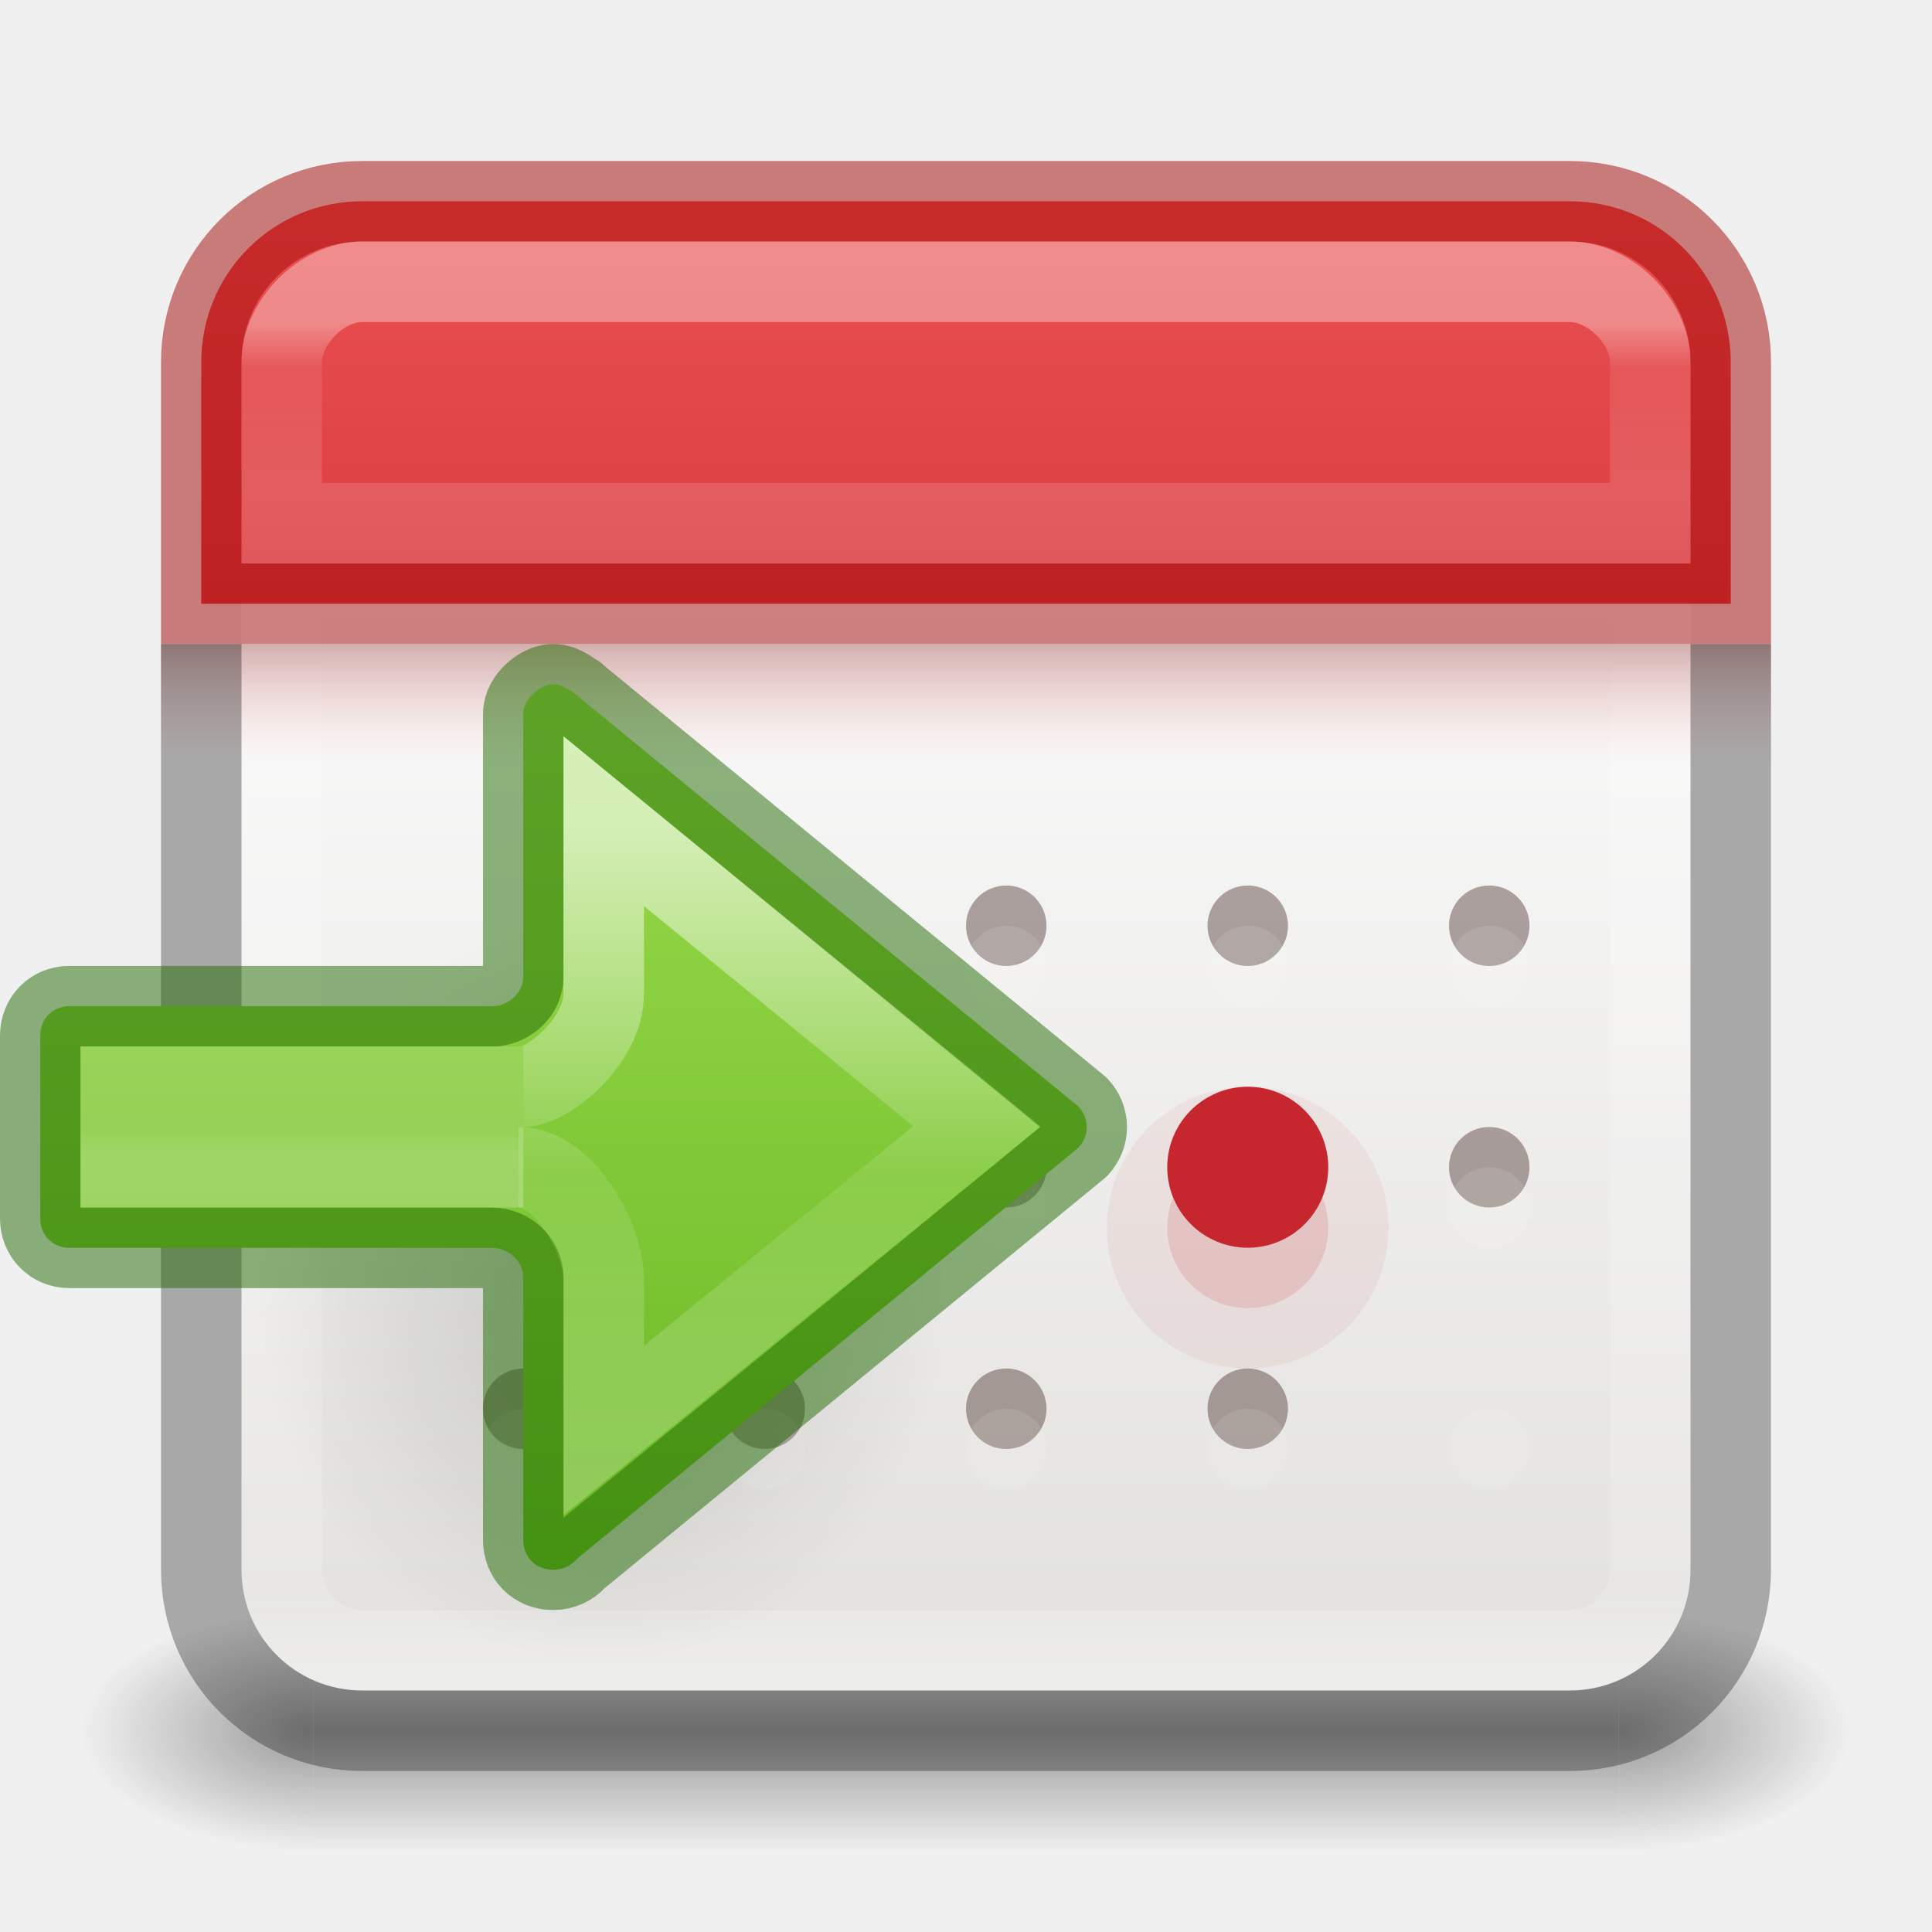
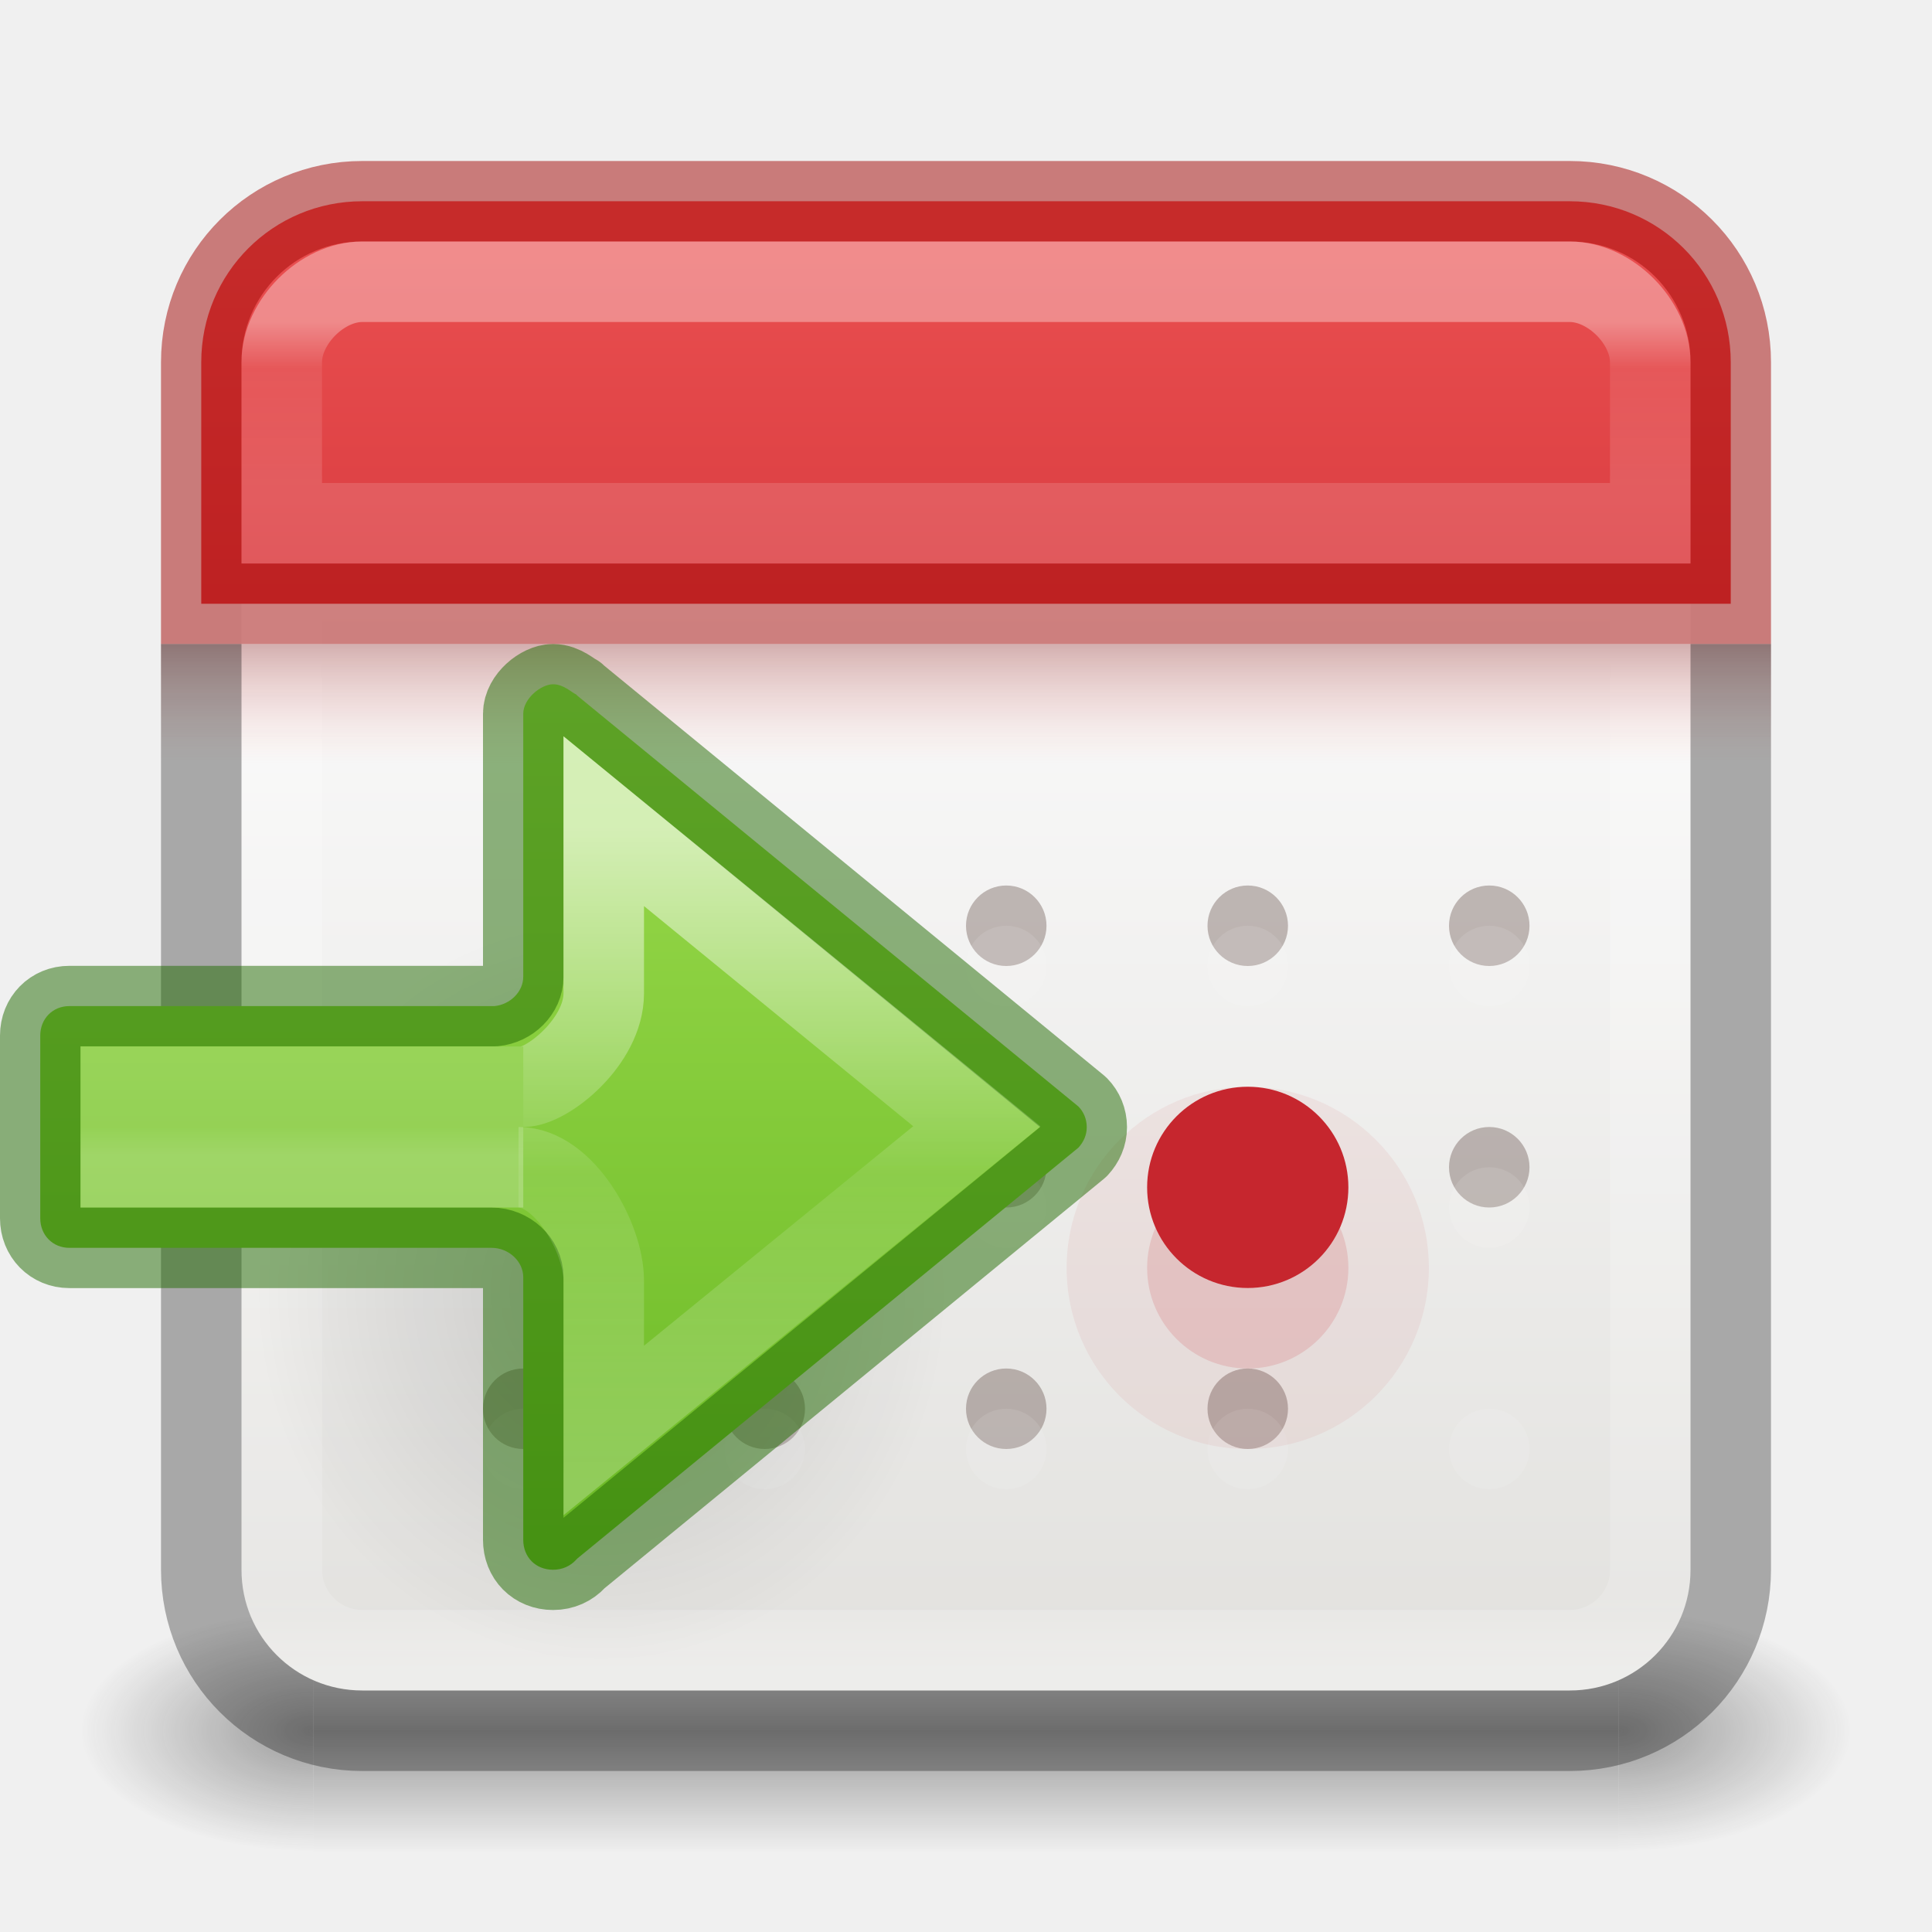
- <svg xmlns="http://www.w3.org/2000/svg" width="24" height="24" viewBox="0 0 24 24" fill="none" version="1.1" id="svg69">
-   <g opacity="0.4" id="g3">
-     <path d="M23 20H20.105V23H23V20Z" fill="url(#paint0_radial_686_3252)" id="path1" />
-     <path d="M1 23H3.895V20H1V23Z" fill="url(#paint1_radial_686_3252)" id="path2" />
-     <path d="M20.105 20H3.895V23H20.105V20Z" fill="url(#paint2_linear_686_3252)" id="path3" />
+ <svg xmlns="http://www.w3.org/2000/svg" width="24" height="24" viewBox="0 0 24 24" fill="none" version="1.1" id="svg44" xml:space="preserve">
+   <g id="g2036-4">
+     <g id="g3712-8" opacity="0.4">
+       <path id="rect2801-6" d="m 23,20 h -2.895 v 3 H 23 Z" fill="url(#paint0_radial_686_2996)" style="fill:url(#paint0_radial_686_2996)" />
+       <path id="rect3696-20" d="M 1,23 H 3.895 V 20 H 1 Z" fill="url(#paint1_radial_686_2996)" style="fill:url(#paint1_radial_686_2996)" />
+       <path id="rect3700-5" d="M 20.105,20 H 3.895 v 3 H 20.105 Z" fill="url(#paint2_linear_686_2996)" style="fill:url(#paint2_linear_686_2996)" />
+     </g>
  </g>
-   <path d="M4.5 3C3.669 3 3 3.669 3 4.5V19.5C3 20.331 3.669 21 4.5 21H19.5C20.331 21 21 20.331 21 19.5V4.5C21 3.669 20.331 3 19.5 3H4.5Z" fill="url(#paint3_linear_686_3252)" id="path4" />
-   <g opacity="0.4" id="g16">
-     <path d="M18 11.5C18 11.224 18.224 11 18.5 11C18.776 11 19 11.224 19 11.5C19 11.776 18.776 12 18.5 12C18.224 12 18 11.776 18 11.5Z" fill="#3D211B" id="path5" />
-     <path d="M15 11.5C15 11.224 15.224 11 15.5 11C15.776 11 16 11.224 16 11.5C16 11.776 15.776 12 15.5 12C15.224 12 15 11.776 15 11.5Z" fill="#3D211B" id="path6" />
-     <path d="M12 11.5C12 11.224 12.224 11 12.5 11C12.776 11 13 11.224 13 11.5C13 11.776 12.776 12 12.5 12C12.224 12 12 11.776 12 11.5Z" fill="#3D211B" id="path7" />
-     <path d="M9 11.5C9 11.224 9.224 11 9.5 11C9.776 11 10 11.224 10 11.5C10 11.776 9.776 12 9.5 12C9.224 12 9 11.776 9 11.5Z" fill="#3D211B" id="path8" />
-     <path d="M18 14.5C18 14.224 18.224 14 18.5 14C18.776 14 19 14.224 19 14.5C19 14.776 18.776 15 18.5 15C18.224 15 18 14.776 18 14.5Z" fill="#3D211B" id="path9" />
-     <path d="M12 14.5C12 14.224 12.224 14 12.5 14C12.776 14 13 14.224 13 14.5C13 14.776 12.776 15 12.5 15C12.224 15 12 14.776 12 14.5Z" fill="#3D211B" id="path10" />
-     <path d="M9 14.5C9 14.224 9.224 14 9.5 14C9.776 14 10 14.224 10 14.5C10 14.776 9.776 15 9.5 15C9.224 15 9 14.776 9 14.5Z" fill="#3D211B" id="path11" />
-     <path d="M15 17.5C15 17.224 15.224 17 15.5 17C15.776 17 16 17.224 16 17.5C16 17.776 15.776 18 15.5 18C15.224 18 15 17.776 15 17.5Z" fill="#3D211B" id="path12" />
-     <path d="M12 17.5C12 17.224 12.224 17 12.5 17C12.776 17 13 17.224 13 17.5C13 17.776 12.776 18 12.5 18C12.224 18 12 17.776 12 17.5Z" fill="#3D211B" id="path13" />
-     <path d="M9 17.5C9 17.224 9.224 17 9.5 17C9.776 17 10 17.224 10 17.5C10 17.776 9.776 18 9.5 18C9.224 18 9 17.776 9 17.5Z" fill="#3D211B" id="path14" />
-     <path d="M6 14.5C6 14.224 6.224 14 6.5 14C6.776 14 7 14.224 7 14.5C7 14.776 6.776 15 6.5 15C6.224 15 6 14.776 6 14.5Z" fill="#3D211B" id="path15" />
-     <path d="M6 17.5C6 17.224 6.224 17 6.5 17C6.776 17 7 17.224 7 17.5C7 17.776 6.776 18 6.5 18C6.224 18 6 17.776 6 17.5Z" fill="#3D211B" id="path16" />
+   <path id="rect5505-21-8" d="M 4.5,3 C 3.669,3 3,3.669 3,4.5 v 15 C 3,20.331 3.669,21 4.5,21 h 15 C 20.331,21 21,20.331 21,19.5 V 4.5 C 21,3.669 20.331,3 19.5,3 Z" fill="url(#paint3_linear_686_2996)" style="fill:url(#paint3_linear_686_2996)" />
+   <path id="rect6741-9" d="M 19.501,3.499 H 4.501 c -0.552,0 -1,0.448 -1,1 V 19.499 c 0,0.552 0.448,1 1,1 H 19.501 c 0.552,0 1,-0.448 1,-1 V 4.499 c 0,-0.552 -0.448,-1 -1,-1 z" stroke="url(#paint4_linear_686_2996)" stroke-linecap="round" stroke-linejoin="round" style="stroke:url(#paint4_linear_686_2996)" />
+   <path id="rect3508" opacity="0.3" d="M 22,8 H 2 v 1.5 h 20 z" fill="url(#paint5_linear_686_2996)" style="fill:url(#paint5_linear_686_2996)" />
+   <path id="rect5505-21-3-8-5-2-6-1" d="m 4.5,2.5 c -1.108,0 -2,0.892 -2,2 v 3 h 19 v -3 c 0,-1.108 -0.892,-2 -2,-2 z" fill="url(#paint6_linear_686_2996)" stroke="#a10705" stroke-opacity="0.502" style="fill:url(#paint6_linear_686_2996)" />
+   <path id="rect6741-9-6" opacity="0.35" d="m 3.5,4.5 v 2 h 17 v -2 c 0,-0.5 -0.5,-1 -1,-1 h -15 c -0.5,0 -1,0.5 -1,1 z" stroke="url(#paint7_linear_686_2996)" stroke-linecap="round" style="stroke:url(#paint7_linear_686_2996)" />
+   <path id="rect893" opacity="0.3" d="m 2.5,8 v 11.5 c 0,1.108 0.892,2 2,2 h 15 c 1.108,0 2,-0.892 2,-2 V 8" stroke="#000000" />
+   <g id="Vector" opacity="0.4" style="opacity:0.3">
+     <path d="M 18,11.5 C 18,11.224 18.224,11 18.5,11 18.776,11 19,11.224 19,11.5 19,11.776 18.776,12 18.5,12 18.224,12 18,11.776 18,11.5 Z" fill="#3d211b" id="path1" />
+     <path d="M 15,11.5 C 15,11.224 15.224,11 15.5,11 15.776,11 16,11.224 16,11.5 16,11.776 15.776,12 15.5,12 15.224,12 15,11.776 15,11.5 Z" fill="#3d211b" id="path2" />
+     <path d="M 12,11.5 C 12,11.224 12.224,11 12.5,11 12.776,11 13,11.224 13,11.5 13,11.776 12.776,12 12.5,12 12.224,12 12,11.776 12,11.5 Z" fill="#3d211b" id="path3" />
+     <path d="M 9,11.5 C 9,11.224 9.224,11 9.5,11 9.776,11 10,11.224 10,11.5 10,11.776 9.776,12 9.5,12 9.224,12 9,11.776 9,11.5 Z" fill="#3d211b" id="path4" />
+     <path d="M 18,14.5 C 18,14.224 18.224,14 18.5,14 18.776,14 19,14.224 19,14.5 19,14.776 18.776,15 18.5,15 18.224,15 18,14.776 18,14.5 Z" fill="#3d211b" id="path5" />
+     <path d="M 12,14.5 C 12,14.224 12.224,14 12.5,14 12.776,14 13,14.224 13,14.5 13,14.776 12.776,15 12.5,15 12.224,15 12,14.776 12,14.5 Z" fill="#3d211b" id="path6" />
+     <path d="M 9,14.5 C 9,14.224 9.224,14 9.5,14 9.776,14 10,14.224 10,14.5 10,14.776 9.776,15 9.5,15 9.224,15 9,14.776 9,14.5 Z" fill="#3d211b" id="path7" />
+     <path d="M 15,17.5 C 15,17.224 15.224,17 15.5,17 15.776,17 16,17.224 16,17.5 16,17.776 15.776,18 15.5,18 15.224,18 15,17.776 15,17.5 Z" fill="#3d211b" id="path8" />
+     <path d="M 12,17.5 C 12,17.224 12.224,17 12.5,17 12.776,17 13,17.224 13,17.5 13,17.776 12.776,18 12.5,18 12.224,18 12,17.776 12,17.5 Z" fill="#3d211b" id="path9" />
+     <path d="M 9,17.5 C 9,17.224 9.224,17 9.5,17 9.776,17 10,17.224 10,17.5 10,17.776 9.776,18 9.5,18 9.224,18 9,17.776 9,17.5 Z" fill="#3d211b" id="path10" />
+     <path d="M 6,14.5 C 6,14.224 6.224,14 6.5,14 6.776,14 7,14.224 7,14.5 7,14.776 6.776,15 6.5,15 6.224,15 6,14.776 6,14.5 Z" fill="#3d211b" id="path11" />
+     <path d="M 6,17.5 C 6,17.224 6.224,17 6.5,17 6.776,17 7,17.224 7,17.5 7,17.776 6.776,18 6.5,18 6.224,18 6,17.776 6,17.5 Z" fill="#3d211b" id="path12" />
  </g>
-   <g opacity="0.1" id="g29">
-     <path d="M18 12C18 11.724 18.224 11.5 18.5 11.5C18.776 11.5 19 11.724 19 12C19 12.276 18.776 12.5 18.5 12.5C18.224 12.5 18 12.276 18 12Z" fill="white" id="path17" />
-     <path d="M15 12C15 11.724 15.224 11.5 15.5 11.5C15.776 11.5 16 11.724 16 12C16 12.276 15.776 12.5 15.5 12.5C15.224 12.5 15 12.276 15 12Z" fill="white" id="path18" />
-     <path d="M12 12C12 11.724 12.224 11.5 12.5 11.5C12.776 11.5 13 11.724 13 12C13 12.276 12.776 12.5 12.5 12.5C12.224 12.5 12 12.276 12 12Z" fill="white" id="path19" />
-     <path d="M9 12C9 11.724 9.224 11.5 9.5 11.5C9.776 11.5 10 11.724 10 12C10 12.276 9.776 12.5 9.5 12.5C9.224 12.5 9 12.276 9 12Z" fill="white" id="path20" />
-     <path d="M18 15C18 14.724 18.224 14.5 18.5 14.5C18.776 14.5 19 14.724 19 15C19 15.276 18.776 15.5 18.5 15.5C18.224 15.5 18 15.276 18 15Z" fill="white" id="path21" />
-     <path d="M12 15C12 14.724 12.224 14.5 12.5 14.5C12.776 14.5 13 14.724 13 15C13 15.276 12.776 15.5 12.5 15.5C12.224 15.5 12 15.276 12 15Z" fill="white" id="path22" />
-     <path d="M9 15C9 14.724 9.224 14.5 9.5 14.5C9.776 14.5 10 14.724 10 15C10 15.276 9.776 15.5 9.5 15.5C9.224 15.5 9 15.276 9 15Z" fill="white" id="path23" />
-     <path d="M18 18C18 17.724 18.224 17.5 18.5 17.5C18.776 17.5 19 17.724 19 18C19 18.276 18.776 18.5 18.5 18.5C18.224 18.5 18 18.276 18 18Z" fill="white" id="path24" />
-     <path d="M15 18C15 17.724 15.224 17.5 15.5 17.5C15.776 17.5 16 17.724 16 18C16 18.276 15.776 18.5 15.5 18.5C15.224 18.5 15 18.276 15 18Z" fill="white" id="path25" />
-     <path d="M12 18C12 17.724 12.224 17.5 12.5 17.5C12.776 17.5 13 17.724 13 18C13 18.276 12.776 18.5 12.5 18.5C12.224 18.5 12 18.276 12 18Z" fill="white" id="path26" />
-     <path d="M9 18C9 17.724 9.224 17.5 9.5 17.5C9.776 17.5 10 17.724 10 18C10 18.276 9.776 18.5 9.5 18.5C9.224 18.5 9 18.276 9 18Z" fill="white" id="path27" />
-     <path d="M6 15C6 14.724 6.224 14.5 6.5 14.5C6.776 14.5 7 14.724 7 15C7 15.276 6.776 15.5 6.5 15.5C6.224 15.5 6 15.276 6 15Z" fill="white" id="path28" />
-     <path d="M6 18C6 17.724 6.224 17.5 6.5 17.5C6.776 17.5 7 17.724 7 18C7 18.276 6.776 18.5 6.5 18.5C6.224 18.5 6 18.276 6 18Z" fill="white" id="path29" />
+   <g id="Vector_2" opacity="0.1">
+     <path d="m 18,12 c 0,-0.276 0.224,-0.5 0.5,-0.5 0.276,0 0.5,0.224 0.5,0.5 0,0.276 -0.224,0.5 -0.5,0.5 C 18.224,12.5 18,12.276 18,12 Z" fill="#ffffff" id="path13" />
+     <path d="m 15,12 c 0,-0.276 0.224,-0.5 0.5,-0.5 0.276,0 0.5,0.224 0.5,0.5 0,0.276 -0.224,0.5 -0.5,0.5 C 15.224,12.5 15,12.276 15,12 Z" fill="#ffffff" id="path14" />
+     <path d="m 12,12 c 0,-0.276 0.224,-0.5 0.5,-0.5 0.276,0 0.5,0.224 0.5,0.5 0,0.276 -0.224,0.5 -0.5,0.5 C 12.224,12.5 12,12.276 12,12 Z" fill="#ffffff" id="path15" />
+     <path d="m 9,12 c 0,-0.276 0.224,-0.5 0.5,-0.5 0.276,0 0.5,0.224 0.5,0.5 0,0.276 -0.224,0.5 -0.5,0.5 C 9.224,12.5 9,12.276 9,12 Z" fill="#ffffff" id="path16" />
+     <path d="m 18,15 c 0,-0.276 0.224,-0.5 0.5,-0.5 0.276,0 0.5,0.224 0.5,0.5 0,0.276 -0.224,0.5 -0.5,0.5 C 18.224,15.5 18,15.276 18,15 Z" fill="#ffffff" id="path17" />
+     <path d="m 12,15 c 0,-0.276 0.224,-0.5 0.5,-0.5 0.276,0 0.5,0.224 0.5,0.5 0,0.276 -0.224,0.5 -0.5,0.5 C 12.224,15.5 12,15.276 12,15 Z" fill="#ffffff" id="path18" />
+     <path d="m 9,15 c 0,-0.276 0.224,-0.5 0.5,-0.5 0.276,0 0.5,0.224 0.5,0.5 0,0.276 -0.224,0.5 -0.5,0.5 C 9.224,15.5 9,15.276 9,15 Z" fill="#ffffff" id="path19" />
+     <path d="m 18,18 c 0,-0.276 0.224,-0.5 0.5,-0.5 0.276,0 0.5,0.224 0.5,0.5 0,0.276 -0.224,0.5 -0.5,0.5 C 18.224,18.5 18,18.276 18,18 Z" fill="#ffffff" id="path20" />
+     <path d="m 15,18 c 0,-0.276 0.224,-0.5 0.5,-0.5 0.276,0 0.5,0.224 0.5,0.5 0,0.276 -0.224,0.5 -0.5,0.5 C 15.224,18.5 15,18.276 15,18 Z" fill="#ffffff" id="path21" />
+     <path d="m 12,18 c 0,-0.276 0.224,-0.5 0.5,-0.5 0.276,0 0.5,0.224 0.5,0.5 0,0.276 -0.224,0.5 -0.5,0.5 C 12.224,18.5 12,18.276 12,18 Z" fill="#ffffff" id="path22" />
+     <path d="m 9,18 c 0,-0.276 0.224,-0.5 0.5,-0.5 0.276,0 0.5,0.224 0.5,0.5 0,0.276 -0.224,0.5 -0.5,0.5 C 9.224,18.5 9,18.276 9,18 Z" fill="#ffffff" id="path23" />
+     <path d="M 6,15 C 6,14.724 6.224,14.5 6.5,14.5 6.776,14.5 7,14.724 7,15 7,15.276 6.776,15.5 6.5,15.5 6.224,15.5 6,15.276 6,15 Z" fill="#ffffff" id="path24" />
+     <path d="M 6,18 C 6,17.724 6.224,17.5 6.5,17.5 6.776,17.5 7,17.724 7,18 7,18.276 6.776,18.5 6.5,18.5 6.224,18.5 6,18.276 6,18 Z" fill="#ffffff" id="path25" />
  </g>
-   <path opacity="0.07" d="M17.25 15.25C17.25 16.216 16.466 17 15.5 17C14.534 17 13.75 16.216 13.75 15.25C13.75 14.284 14.534 13.5 15.5 13.5C16.466 13.5 17.25 14.284 17.25 15.25Z" fill="#C6262E" id="path30" />
-   <path opacity="0.15" d="M15.5 16.25C16.052 16.25 16.5 15.802 16.5 15.25C16.5 14.698 16.052 14.25 15.5 14.25C14.948 14.25 14.5 14.698 14.5 15.25C14.5 15.802 14.948 16.25 15.5 16.25Z" fill="#C6262E" id="path31" />
-   <path d="M15.5 15.5C16.052 15.5 16.5 15.052 16.5 14.5C16.5 13.948 16.052 13.5 15.5 13.5C14.948 13.5 14.5 13.948 14.5 14.5C14.5 15.052 14.948 15.5 15.5 15.5Z" fill="#C6262E" id="path32" />
-   <path d="M19.501 3.499H4.501C3.949 3.499 3.501 3.946 3.501 4.499V19.499C3.501 20.051 3.949 20.499 4.501 20.499H19.501C20.053 20.499 20.501 20.051 20.501 19.499V4.499C20.501 3.946 20.053 3.499 19.501 3.499Z" stroke="url(#paint4_linear_686_3252)" stroke-linecap="round" stroke-linejoin="round" id="path33" />
-   <path opacity="0.3" d="M22 8H2V9.5H22V8Z" fill="url(#paint5_linear_686_3252)" id="path34" />
-   <path d="M4.5 2.5C3.392 2.5 2.5 3.392 2.5 4.5V7.5H21.5V4.5C21.5 3.392 20.608 2.5 19.5 2.5H4.5Z" fill="url(#paint6_linear_686_3252)" stroke="#A10705" stroke-opacity="0.502" id="path35" />
-   <path opacity="0.35" d="M3.5 4.5V6.5H20.5V4.5C20.5 4 20 3.5 19.5 3.5H4.5C4 3.5 3.5 4 3.5 4.5Z" stroke="url(#paint7_linear_686_3252)" stroke-linecap="round" id="path36" />
-   <path opacity="0.3" d="M2.5 8V19.5C2.5 20.608 3.392 21.5 4.5 21.5H19.5C20.608 21.5 21.5 20.608 21.5 19.5V8" stroke="black" id="path37" />
-   <path opacity="0.141" fill-rule="evenodd" clip-rule="evenodd" d="M3.152 16.045C3.152 14.817 3.607 13.64 4.416 12.772C5.226 11.904 6.324 11.416 7.469 11.416C8.614 11.416 9.713 11.904 10.522 12.772C11.332 13.64 11.787 14.817 11.787 16.045C11.787 17.272 11.332 18.449 10.522 19.317C9.713 20.185 8.614 20.673 7.469 20.673C6.324 20.673 5.226 20.185 4.416 19.317C3.607 18.449 3.152 17.272 3.152 16.045Z" fill="url(#paint8_radial_686_3252)" id="path38" />
-   <path d="M6.871 8.5C7 8.5 7.1 8.601 7.156 8.626C7.161 8.632 7.166 8.637 7.171 8.642L13.396 13.745C13.461 13.812 13.5 13.903 13.5 14.002C13.5 14.101 13.461 14.186 13.396 14.258L7.171 19.361C7.166 19.366 7.161 19.371 7.156 19.377C7.086 19.453 6.988 19.5 6.871 19.5C6.653 19.5 6.5 19.342 6.5 19.128V15.867C6.5 15.668 6.318 15.501 6.107 15.501H0.861C0.655 15.501 0.5 15.343 0.5 15.133V12.866C0.5 12.656 0.655 12.499 0.861 12.499H6.142C6.336 12.48 6.5 12.322 6.5 12.134V8.867C6.5 8.676 6.723 8.5 6.871 8.5Z" fill="url(#paint9_linear_686_3252)" stroke="#206B00" stroke-opacity="0.5" stroke-linecap="round" stroke-linejoin="round" id="path39" />
-   <path opacity="0.6" d="M6.5 14.5H1.5V13.5H6.5" stroke="url(#paint10_linear_686_3252)" stroke-width="1" id="path40" />
-   <path opacity="0.6" d="M6.441 14.5C7.009 14.5 7.5 15.378 7.5 15.906V17.77L12.135 13.991L7.5 10.201V12.34C7.5 12.94 6.801 13.5 6.5 13.5" stroke="url(#paint11_linear_686_3252)" id="path41" />
-   <defs id="defs69">
-     <radialGradient id="paint0_radial_686_3252" cx="0" cy="0" r="1" gradientUnits="userSpaceOnUse" gradientTransform="translate(20.1012 21.5) scale(2.90022 1.5)">
-       <stop stop-color="#181818" id="stop41" />
-       <stop offset="1" stop-color="#181818" stop-opacity="0" id="stop42" />
+   <defs id="defs44">
+     <radialGradient id="paint0_radial_686_2996" cx="0" cy="0" r="1" gradientUnits="userSpaceOnUse" gradientTransform="matrix(2.90022,0,0,1.5,20.1012,21.5)">
+       <stop stop-color="#181818" id="stop25" />
+       <stop offset="1" stop-color="#181818" stop-opacity="0" id="stop26" />
    </radialGradient>
-     <radialGradient id="paint1_radial_686_3252" cx="0" cy="0" r="1" gradientUnits="userSpaceOnUse" gradientTransform="translate(3.89884 21.5) rotate(180) scale(2.90022 1.5)">
-       <stop stop-color="#181818" id="stop43" />
-       <stop offset="1" stop-color="#181818" stop-opacity="0" id="stop44" />
+     <radialGradient id="paint1_radial_686_2996" cx="0" cy="0" r="1" gradientUnits="userSpaceOnUse" gradientTransform="matrix(-2.90022,0,0,-1.5,3.89884,21.5)">
+       <stop stop-color="#181818" id="stop27" />
+       <stop offset="1" stop-color="#181818" stop-opacity="0" id="stop28" />
    </radialGradient>
-     <linearGradient id="paint2_linear_686_3252" x1="12.613" y1="23.012" x2="12.613" y2="20" gradientUnits="userSpaceOnUse">
-       <stop stop-color="#181818" stop-opacity="0" id="stop45" />
-       <stop offset="0.5" stop-color="#181818" id="stop46" />
-       <stop offset="1" stop-color="#181818" stop-opacity="0" id="stop47" />
+     <linearGradient id="paint2_linear_686_2996" x1="12.613" y1="23.012" x2="12.613" y2="20" gradientUnits="userSpaceOnUse">
+       <stop stop-color="#181818" stop-opacity="0" id="stop29" />
+       <stop offset="0.5" stop-color="#181818" id="stop30" />
+       <stop offset="1" stop-color="#181818" stop-opacity="0" id="stop31" />
    </linearGradient>
-     <linearGradient id="paint3_linear_686_3252" x1="12.478" y1="7.455" x2="12.478" y2="20.776" gradientUnits="userSpaceOnUse">
-       <stop stop-color="#FAFAFA" id="stop48" />
-       <stop offset="1" stop-color="#E2E1DE" id="stop49" />
+     <linearGradient id="paint3_linear_686_2996" x1="12.478" y1="7.455" x2="12.478" y2="20.776" gradientUnits="userSpaceOnUse">
+       <stop stop-color="#FAFAFA" id="stop32" />
+       <stop offset="1" stop-color="#E2E1DE" id="stop33" />
    </linearGradient>
-     <linearGradient id="paint4_linear_686_3252" x1="12.001" y1="3.269" x2="12.001" y2="20.729" gradientUnits="userSpaceOnUse">
-       <stop stop-color="white" id="stop50" />
-       <stop offset="0.063" stop-color="white" stop-opacity="0.235" id="stop51" />
-       <stop offset="0.951" stop-color="white" stop-opacity="0.157" id="stop52" />
-       <stop offset="1" stop-color="white" stop-opacity="0.392" id="stop53" />
+     <linearGradient id="paint4_linear_686_2996" x1="12.001" y1="3.269" x2="12.001" y2="20.729" gradientUnits="userSpaceOnUse">
+       <stop stop-color="white" id="stop34" />
+       <stop offset="0.063" stop-color="white" stop-opacity="0.235" id="stop35" />
+       <stop offset="0.951" stop-color="white" stop-opacity="0.157" id="stop36" />
+       <stop offset="1" stop-color="white" stop-opacity="0.392" id="stop37" />
    </linearGradient>
-     <linearGradient id="paint5_linear_686_3252" x1="11.977" y1="8" x2="11.977" y2="9.486" gradientUnits="userSpaceOnUse">
-       <stop stop-color="#7A0000" id="stop54" />
-       <stop offset="1" stop-color="#FF8C82" stop-opacity="0" id="stop55" />
+     <linearGradient id="paint5_linear_686_2996" x1="11.977" y1="8" x2="11.977" y2="9.486" gradientUnits="userSpaceOnUse">
+       <stop stop-color="#7A0000" id="stop38" />
+       <stop offset="1" stop-color="#FF8C82" stop-opacity="0" id="stop39" />
    </linearGradient>
-     <linearGradient id="paint6_linear_686_3252" x1="12" y1="2" x2="12" y2="13" gradientUnits="userSpaceOnUse">
-       <stop stop-color="#ED5353" id="stop56" />
-       <stop offset="1" stop-color="#C6262E" id="stop57" />
+     <linearGradient id="paint6_linear_686_2996" x1="12" y1="2" x2="12" y2="13" gradientUnits="userSpaceOnUse">
+       <stop stop-color="#ED5353" id="stop40" />
+       <stop offset="1" stop-color="#C6262E" id="stop41" />
    </linearGradient>
-     <linearGradient id="paint7_linear_686_3252" x1="12.001" y1="4" x2="12.001" y2="6" gradientUnits="userSpaceOnUse">
-       <stop stop-color="white" id="stop58" />
-       <stop offset="0.285" stop-color="white" stop-opacity="0.235" id="stop59" />
-       <stop offset="1" stop-color="white" stop-opacity="0.392" id="stop60" />
+     <linearGradient id="paint7_linear_686_2996" x1="12.001" y1="4" x2="12.001" y2="6" gradientUnits="userSpaceOnUse">
+       <stop stop-color="white" id="stop42" />
+       <stop offset="0.285" stop-color="white" stop-opacity="0.235" id="stop43" />
+       <stop offset="1" stop-color="white" stop-opacity="0.392" id="stop44" />
    </linearGradient>
-     <radialGradient id="paint8_radial_686_3252" cx="0" cy="0" r="1" gradientUnits="userSpaceOnUse" gradientTransform="translate(7.46927 16.0447) rotate(180) scale(4.31766 4.62821)">
+     <radialGradient id="paint8_radial_686_3252" cx="0" cy="0" r="1" gradientUnits="userSpaceOnUse" gradientTransform="matrix(-4.31766,0,0,-4.62821,7.46927,16.0447)">
      <stop id="stop61" />
      <stop offset="1" stop-opacity="0" id="stop62" />
    </radialGradient>
    <linearGradient id="paint9_linear_686_3252" x1="6.871" y1="8.5" x2="6.871" y2="20.202" gradientUnits="userSpaceOnUse">
      <stop stop-color="#9BDB4D" id="stop63" />
      <stop offset="1" stop-color="#68B723" id="stop64" />
    </linearGradient>
    <linearGradient id="paint10_linear_686_3252" x1="3.167" y1="14" x2="3.167" y2="14.333" gradientUnits="userSpaceOnUse">
      <stop stop-color="white" stop-opacity="0.235" id="stop65" />
      <stop offset="1" stop-color="white" stop-opacity="0.392" id="stop66" />
    </linearGradient>
    <linearGradient id="paint11_linear_686_3252" x1="8.12" y1="10.309" x2="8.12" y2="18.521" gradientUnits="userSpaceOnUse">
      <stop stop-color="white" id="stop67" />
      <stop offset="0.52" stop-color="white" stop-opacity="0.157" id="stop68" />
      <stop offset="1" stop-color="white" stop-opacity="0.392" id="stop69" />
    </linearGradient>
  </defs>
+   <circle style="opacity:0.07;fill:#c6262e;stroke:none;stroke-width:1;stroke-linecap:round;stroke-linejoin:round;stroke-dasharray:none;stroke-opacity:1" id="path1-8-7-5-2" cx="15.5" cy="15.75" r="2.25" />
+   <circle style="fill:#c6262e;stroke:none;stroke-width:1;stroke-linecap:round;stroke-linejoin:round;stroke-dasharray:none;stroke-opacity:1;opacity:0.15" id="path1-8-7-5" cx="15.5" cy="15.75" r="1.25" />
+   <circle style="fill:#c6262e;stroke:none;stroke-width:1;stroke-linecap:round;stroke-linejoin:round;stroke-dasharray:none;stroke-opacity:1" id="path1-8-7" cx="15.5" cy="14.75" r="1.25" />
+   <path opacity="0.141" fill-rule="evenodd" clip-rule="evenodd" d="m 3.152,16.045 c 0,-1.228 0.455,-2.405 1.265,-3.273 0.81,-0.868 1.908,-1.355 3.053,-1.355 1.145,0 2.243,0.488 3.053,1.355 0.81,0.868 1.265,2.045 1.265,3.273 0,1.228 -0.455,2.405 -1.265,3.273 -0.81,0.868 -1.908,1.356 -3.053,1.356 -1.145,0 -2.243,-0.488 -3.053,-1.356 C 3.607,18.449 3.152,17.272 3.152,16.045 Z" fill="url(#paint8_radial_686_3252)" id="path38" style="fill:url(#paint8_radial_686_3252)" />
+   <path d="m 6.871,8.5 c 0.129,0 0.229,0.101 0.285,0.126 0.005,0.005 0.01,0.011 0.016,0.016 l 6.224,5.103 c 0.066,0.067 0.104,0.157 0.104,0.257 0,0.099 -0.039,0.184 -0.104,0.255 L 7.171,19.361 C 7.166,19.366 7.161,19.371 7.156,19.377 7.086,19.453 6.988,19.5 6.871,19.5 6.653,19.5 6.5,19.342 6.5,19.128 v -3.262 C 6.5,15.668 6.318,15.501 6.107,15.501 H 0.861 C 0.655,15.501 0.5,15.343 0.5,15.133 v -2.268 c 0,-0.21 0.155,-0.367 0.361,-0.367 H 6.142 c 0.193,-0.018 0.358,-0.177 0.358,-0.364 V 8.867 C 6.5,8.676 6.723,8.5 6.871,8.5 Z" fill="url(#paint9_linear_686_3252)" stroke="#206b00" stroke-opacity="0.5" stroke-linecap="round" stroke-linejoin="round" id="path39" style="fill:url(#paint9_linear_686_3252)" />
+   <path opacity="0.6" d="M 6.5,14.5 H 1.5 v -1 h 5" stroke="url(#paint10_linear_686_3252)" stroke-width="1" id="path40" style="stroke:url(#paint10_linear_686_3252)" />
+   <path opacity="0.6" d="m 6.441,14.5 c 0.568,2e-4 1.058,0.878 1.059,1.406 v 1.864 L 12.135,13.991 7.5,10.201 v 2.139 c 0,0.599 -0.699,1.16 -1,1.16" stroke="url(#paint11_linear_686_3252)" id="path41" style="stroke:url(#paint11_linear_686_3252)" />
+   <g id="g1" transform="translate(23.15625,-3.03125)" />
</svg>
